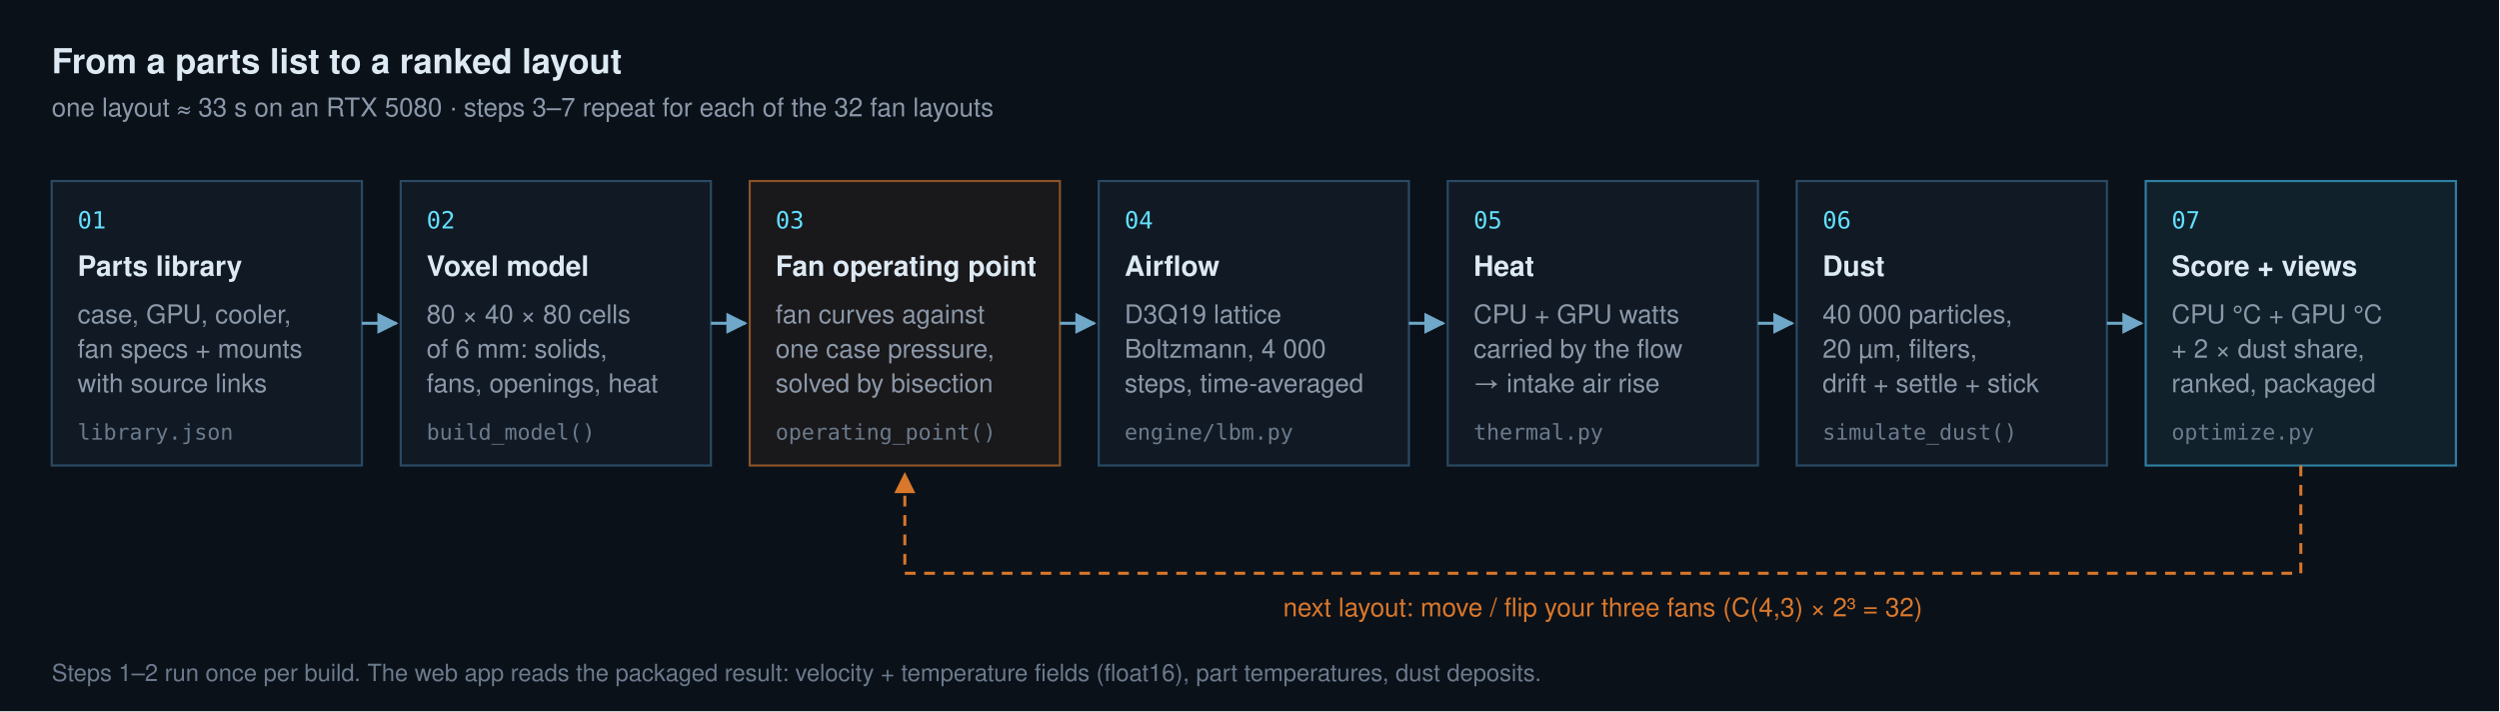
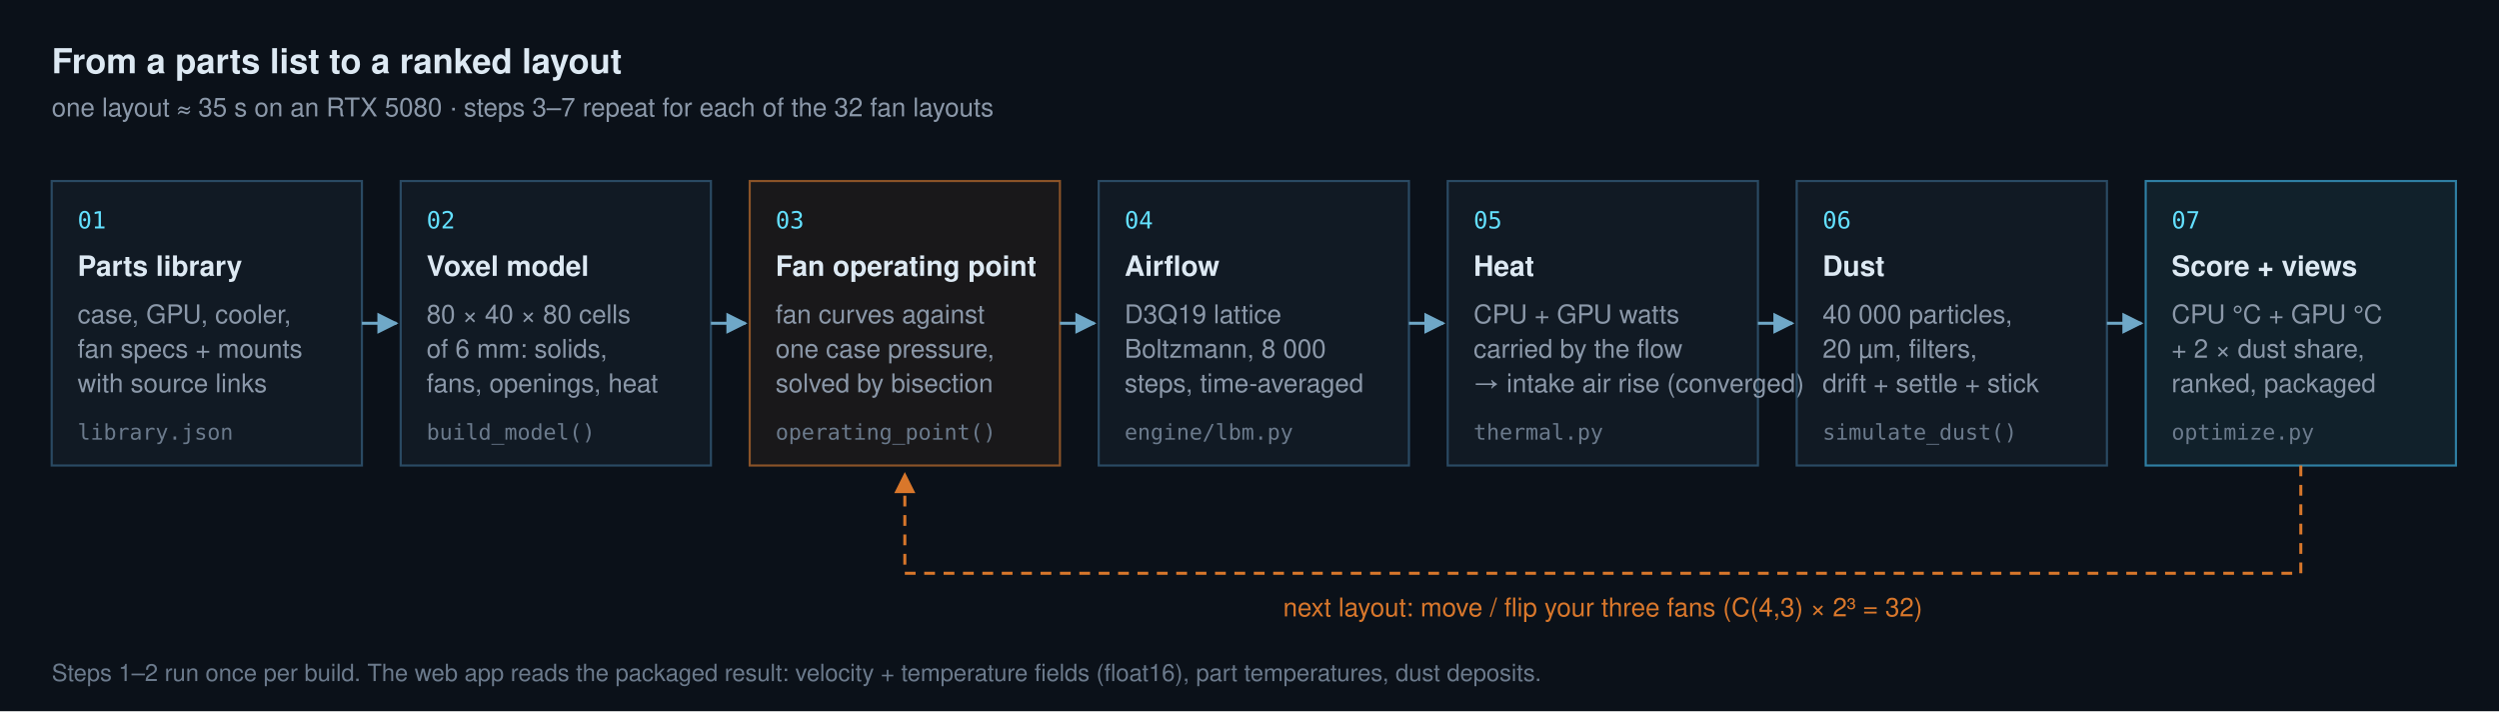
<svg xmlns="http://www.w3.org/2000/svg" viewBox="0 0 1160 330" width="1160" height="330" font-family="IBM Plex Sans, Segoe UI, Helvetica, Arial, sans-serif">
  <defs>
    <marker id="a" viewBox="0 0 10 10" refX="9" refY="5" markerWidth="7" markerHeight="7" orient="auto">
      <path d="M0,0 L10,5 L0,10 z" fill="#6fa8c8" />
    </marker>
    <marker id="b" viewBox="0 0 10 10" refX="9" refY="5" markerWidth="7" markerHeight="7" orient="auto">
      <path d="M0,0 L10,5 L0,10 z" fill="#d9772b" />
    </marker>
  </defs>
  <rect width="1160" height="330" fill="#0b1119" />
  <text x="24" y="34" fill="#dde9f3" font-size="16" font-weight="700">From a parts list to a ranked layout</text>
-   <text x="24" y="54" fill="#8b98a9" font-size="12">one layout ≈ 33 s on an RTX 5080 · steps 3–7 repeat for each of the 32 fan layouts</text>
+   <text x="24" y="54" fill="#8b98a9" font-size="12">one layout ≈ 35 s on an RTX 5080 · steps 3–7 repeat for each of the 32 fan layouts</text>
  <g font-size="12">
    <g transform="translate(24,84)">
      <rect width="144" height="132" fill="rgba(140,200,255,0.05)" stroke="#2a4a63" />
      <text x="12" y="22" fill="#63e0ff" font-family="IBM Plex Mono, Consolas, monospace" font-size="11">01</text>
      <text x="12" y="44" fill="#dde9f3" font-weight="700" font-size="13">Parts library</text>
      <text x="12" y="66" fill="#8b98a9">case, GPU, cooler,</text>
      <text x="12" y="82" fill="#8b98a9">fan specs + mounts</text>
      <text x="12" y="98" fill="#8b98a9">with source links</text>
      <text x="12" y="120" fill="#6b7a8c" font-family="IBM Plex Mono, Consolas, monospace" font-size="10">library.json</text>
    </g>
    <g transform="translate(186,84)">
      <rect width="144" height="132" fill="rgba(140,200,255,0.05)" stroke="#2a4a63" />
      <text x="12" y="22" fill="#63e0ff" font-family="IBM Plex Mono, Consolas, monospace" font-size="11">02</text>
      <text x="12" y="44" fill="#dde9f3" font-weight="700" font-size="13">Voxel model</text>
      <text x="12" y="66" fill="#8b98a9">80 × 40 × 80 cells</text>
      <text x="12" y="82" fill="#8b98a9">of 6 mm: solids,</text>
      <text x="12" y="98" fill="#8b98a9">fans, openings, heat</text>
      <text x="12" y="120" fill="#6b7a8c" font-family="IBM Plex Mono, Consolas, monospace" font-size="10">build_model()</text>
    </g>
    <g transform="translate(348,84)">
      <rect width="144" height="132" fill="rgba(217,119,43,0.07)" stroke="#8a5328" />
      <text x="12" y="22" fill="#63e0ff" font-family="IBM Plex Mono, Consolas, monospace" font-size="11">03</text>
      <text x="12" y="44" fill="#dde9f3" font-weight="700" font-size="13">Fan operating point</text>
      <text x="12" y="66" fill="#8b98a9">fan curves against</text>
      <text x="12" y="82" fill="#8b98a9">one case pressure,</text>
      <text x="12" y="98" fill="#8b98a9">solved by bisection</text>
      <text x="12" y="120" fill="#6b7a8c" font-family="IBM Plex Mono, Consolas, monospace" font-size="10">operating_point()</text>
    </g>
    <g transform="translate(510,84)">
      <rect width="144" height="132" fill="rgba(140,200,255,0.05)" stroke="#2a4a63" />
      <text x="12" y="22" fill="#63e0ff" font-family="IBM Plex Mono, Consolas, monospace" font-size="11">04</text>
      <text x="12" y="44" fill="#dde9f3" font-weight="700" font-size="13">Airflow</text>
      <text x="12" y="66" fill="#8b98a9">D3Q19 lattice</text>
-       <text x="12" y="82" fill="#8b98a9">Boltzmann, 4 000</text>
+       <text x="12" y="82" fill="#8b98a9">Boltzmann, 8 000</text>
      <text x="12" y="98" fill="#8b98a9">steps, time-averaged</text>
      <text x="12" y="120" fill="#6b7a8c" font-family="IBM Plex Mono, Consolas, monospace" font-size="10">engine/lbm.py</text>
    </g>
    <g transform="translate(672,84)">
      <rect width="144" height="132" fill="rgba(140,200,255,0.05)" stroke="#2a4a63" />
      <text x="12" y="22" fill="#63e0ff" font-family="IBM Plex Mono, Consolas, monospace" font-size="11">05</text>
      <text x="12" y="44" fill="#dde9f3" font-weight="700" font-size="13">Heat</text>
      <text x="12" y="66" fill="#8b98a9">CPU + GPU watts</text>
      <text x="12" y="82" fill="#8b98a9">carried by the flow</text>
-       <text x="12" y="98" fill="#8b98a9">→ intake air rise</text>
+       <text x="12" y="98" fill="#8b98a9">→ intake air rise (converged)</text>
      <text x="12" y="120" fill="#6b7a8c" font-family="IBM Plex Mono, Consolas, monospace" font-size="10">thermal.py</text>
    </g>
    <g transform="translate(834,84)">
      <rect width="144" height="132" fill="rgba(140,200,255,0.05)" stroke="#2a4a63" />
      <text x="12" y="22" fill="#63e0ff" font-family="IBM Plex Mono, Consolas, monospace" font-size="11">06</text>
      <text x="12" y="44" fill="#dde9f3" font-weight="700" font-size="13">Dust</text>
      <text x="12" y="66" fill="#8b98a9">40 000 particles,</text>
      <text x="12" y="82" fill="#8b98a9">20 µm, filters,</text>
      <text x="12" y="98" fill="#8b98a9">drift + settle + stick</text>
      <text x="12" y="120" fill="#6b7a8c" font-family="IBM Plex Mono, Consolas, monospace" font-size="10">simulate_dust()</text>
    </g>
    <g transform="translate(996,84)">
      <rect width="144" height="132" fill="rgba(99,224,255,0.08)" stroke="#2f7fa3" />
      <text x="12" y="22" fill="#63e0ff" font-family="IBM Plex Mono, Consolas, monospace" font-size="11">07</text>
      <text x="12" y="44" fill="#dde9f3" font-weight="700" font-size="13">Score + views</text>
      <text x="12" y="66" fill="#8b98a9">CPU °C + GPU °C</text>
      <text x="12" y="82" fill="#8b98a9">+ 2 × dust share,</text>
      <text x="12" y="98" fill="#8b98a9">ranked, packaged</text>
      <text x="12" y="120" fill="#6b7a8c" font-family="IBM Plex Mono, Consolas, monospace" font-size="10">optimize.py</text>
    </g>
  </g>
  <g stroke="#6fa8c8" stroke-width="1.4" fill="none" marker-end="url(#a)">
    <path d="M168 150 H184" />
    <path d="M330 150 H346" />
    <path d="M492 150 H508" />
    <path d="M654 150 H670" />
    <path d="M816 150 H832" />
    <path d="M978 150 H994" />
  </g>
  <path d="M1068 216 V266 H420 V220" stroke="#d9772b" stroke-width="1.4" fill="none" stroke-dasharray="5 4" marker-end="url(#b)" />
  <text x="744" y="286" fill="#d9772b" font-size="12" text-anchor="middle">next layout: move / flip your three fans (C(4,3) × 2³ = 32)</text>
  <text x="24" y="316" fill="#6b7a8c" font-size="11">Steps 1–2 run once per build. The web app reads the packaged result: velocity + temperature fields (float16), part temperatures, dust deposits.</text>
</svg>
